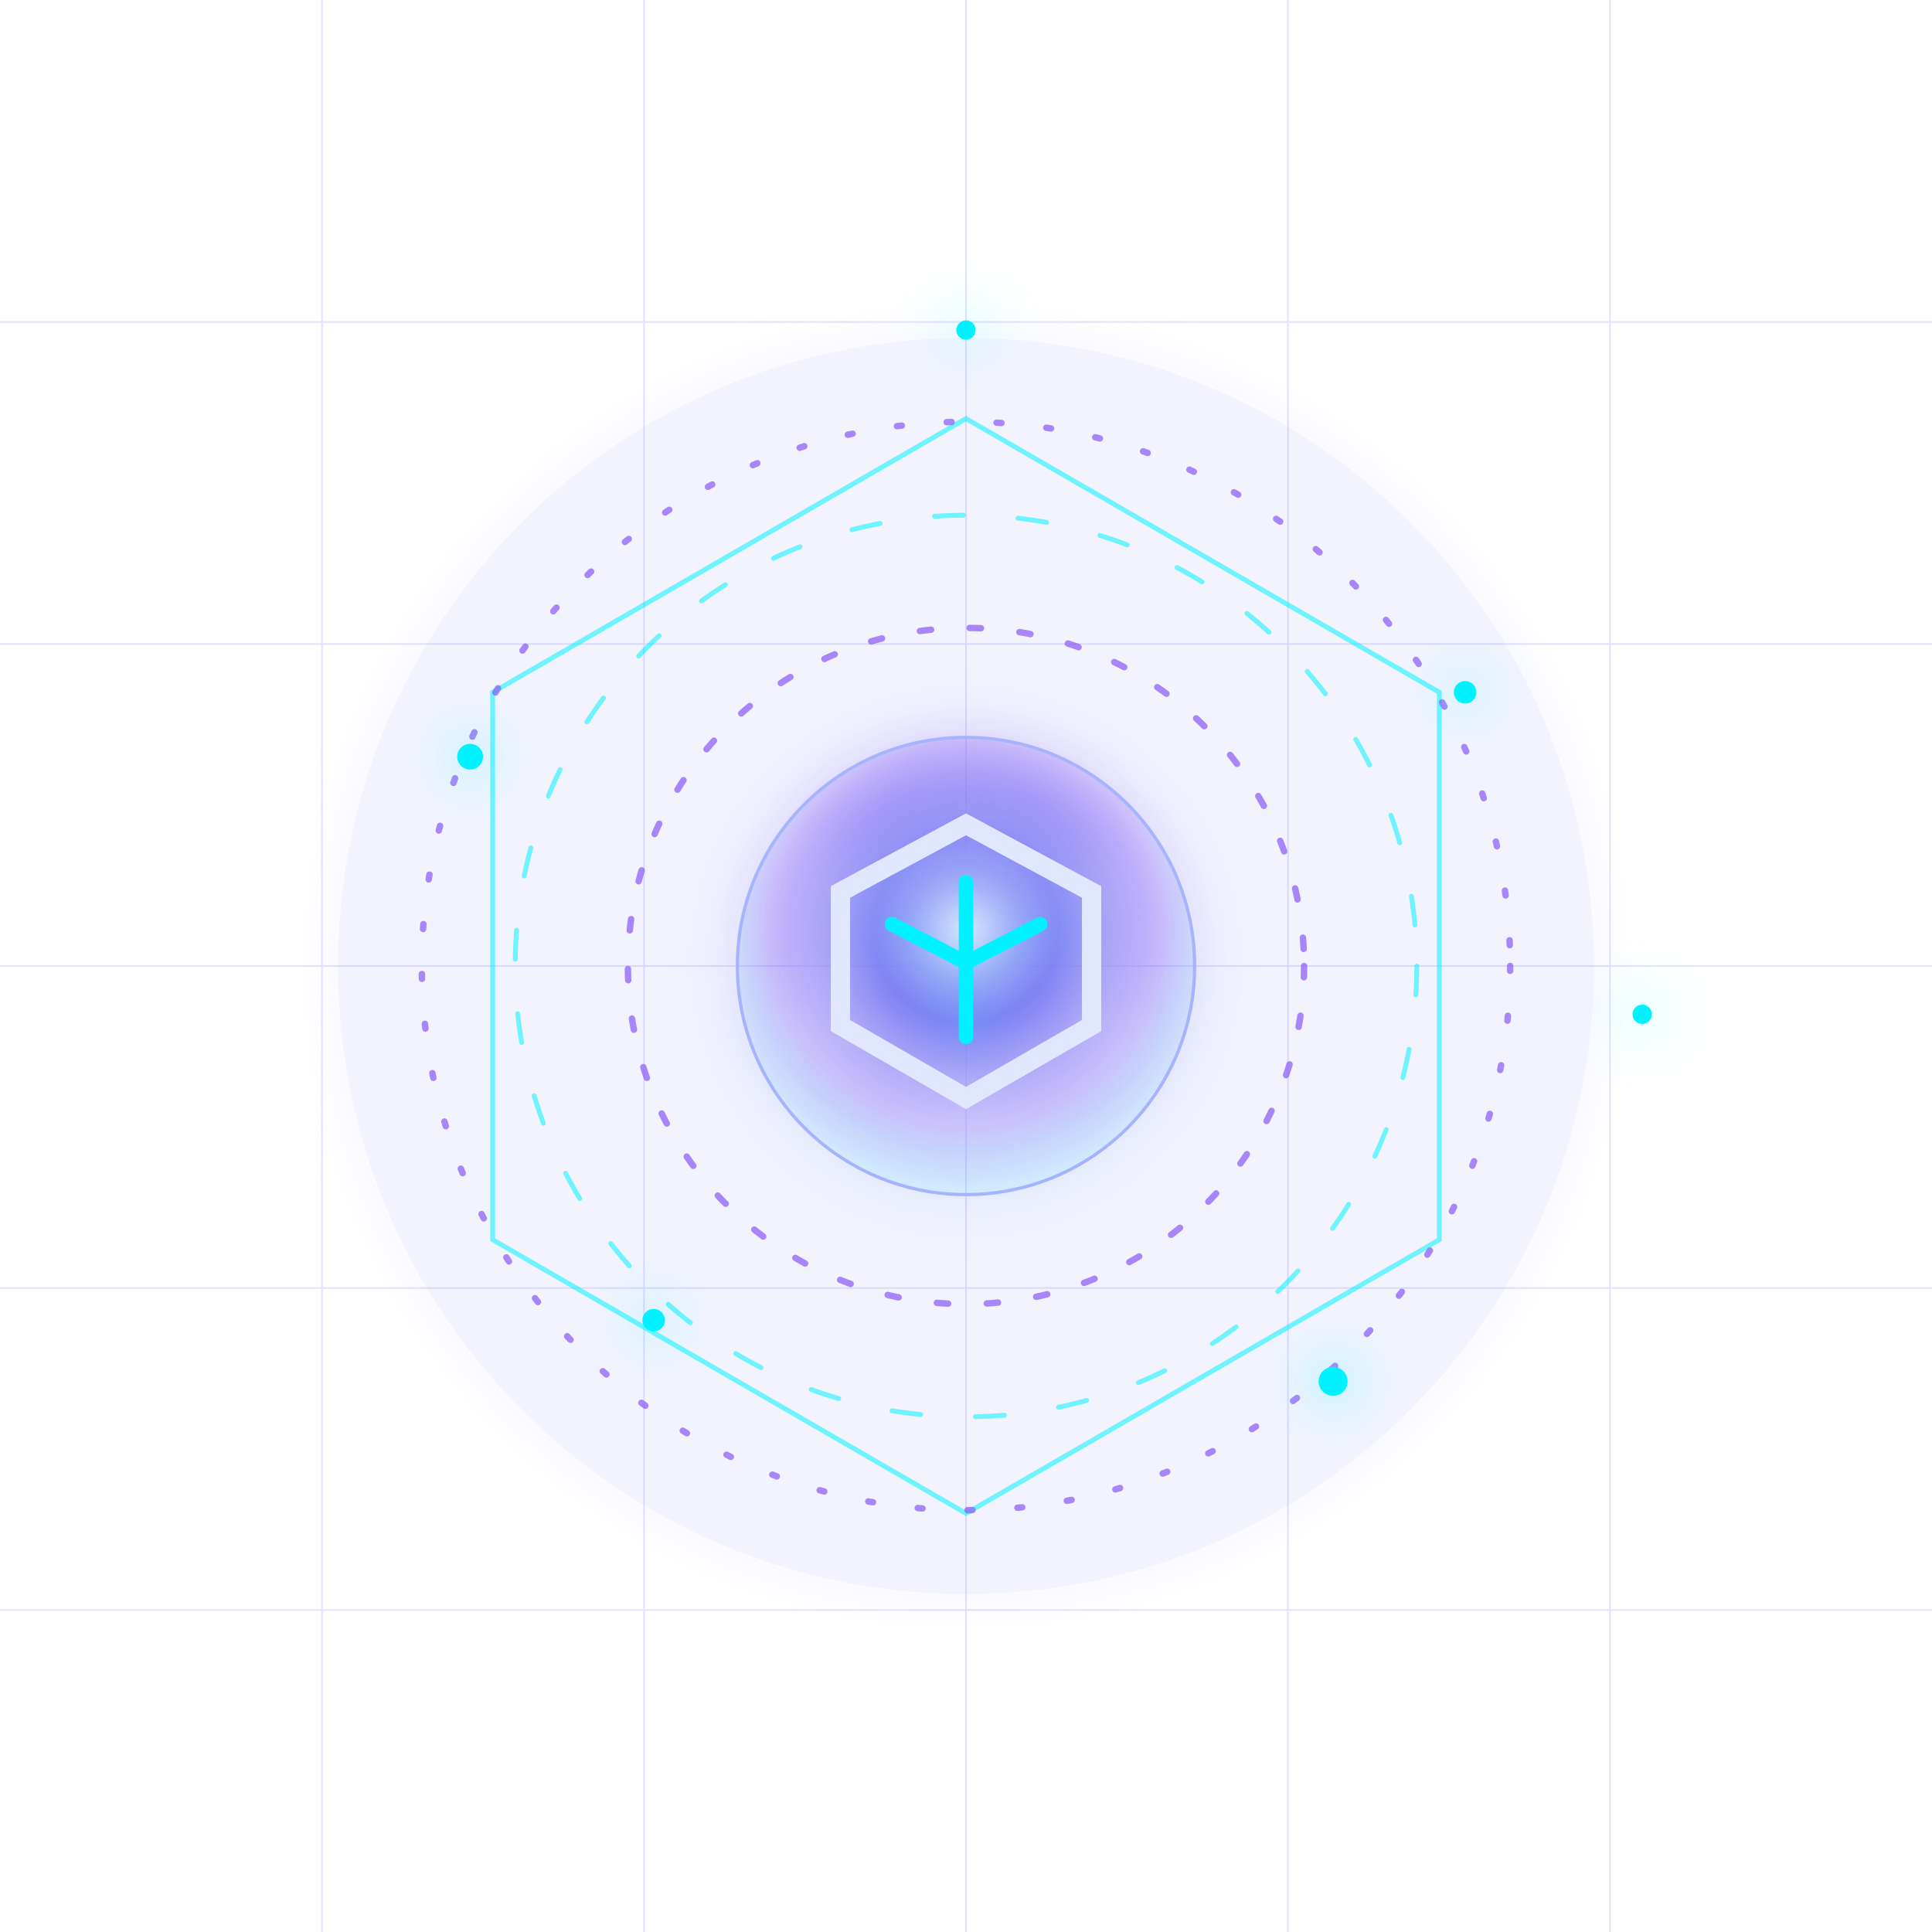
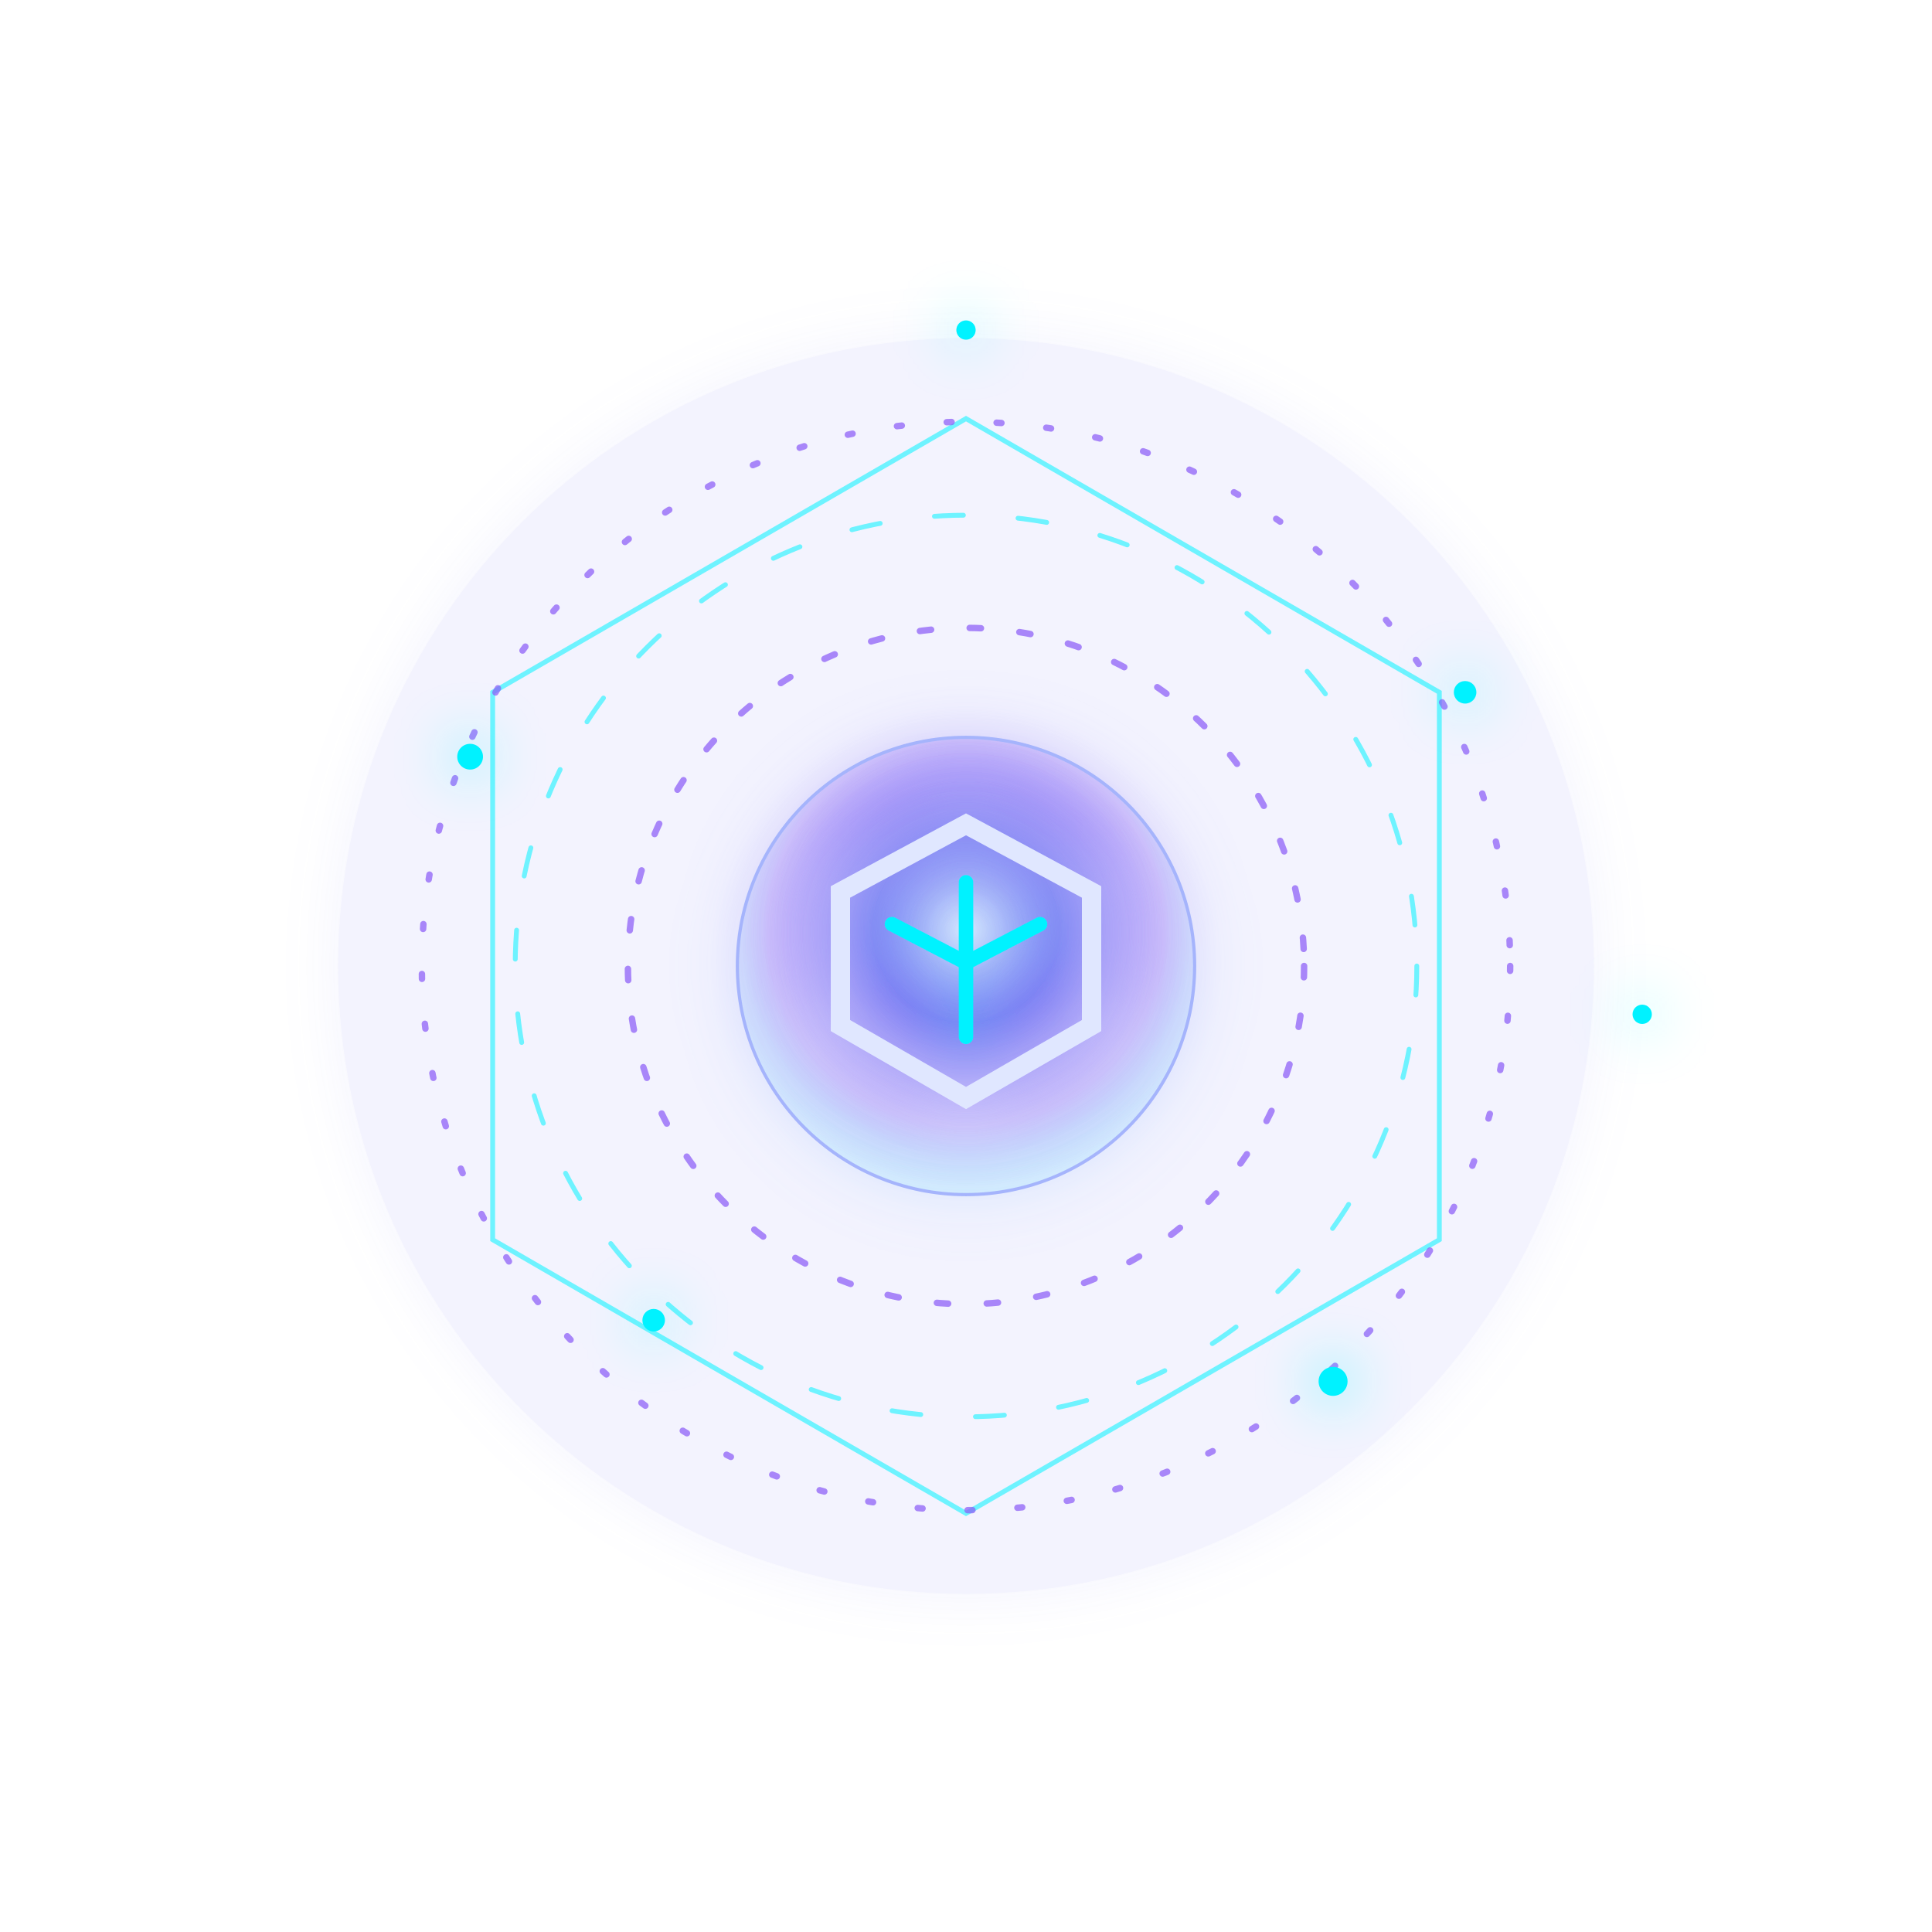
<svg xmlns="http://www.w3.org/2000/svg" viewBox="0 0 1200 1200" role="img" aria-labelledby="title desc">
  <style>
    .ring {
      fill: none;
      stroke-linecap: round;
      transform-origin: 600px 600px;
      animation: spin 24s linear infinite;
    }
    .ring.alt { animation-duration: 34s; animation-direction: reverse; }
    .spark {
      transform-origin: center;
      animation: spark 2.8s ease-in-out infinite;
    }
    .spark:nth-child(2n) { animation-delay: .7s; }
    .core { animation: breathe 4.8s ease-in-out infinite; transform-origin: 600px 600px; }
    @keyframes spin { to { transform: rotate(360deg); } }
    @keyframes spark {
      0%, 100% { opacity: .25; transform: scale(.88); }
      50% { opacity: 1; transform: scale(1.14); }
    }
    @keyframes breathe {
      0%, 100% { transform: scale(1); opacity: .92; }
      50% { transform: scale(1.04); opacity: 1; }
    }
    @media (prefers-reduced-motion: reduce) {
      .ring, .spark, .core { animation: none; }
    }
  </style>
  <defs>
    <radialGradient id="bg" cx="50%" cy="45%" r="65%">
      <stop offset="0%" stop-color="#15162a" />
      <stop offset="60%" stop-color="#080811" />
      <stop offset="100%" stop-color="#050508" />
    </radialGradient>
    <radialGradient id="orb" cx="50%" cy="42%" r="60%">
      <stop offset="0%" stop-color="#dbeafe" stop-opacity=".9" />
      <stop offset="34%" stop-color="#6366f1" stop-opacity=".62" />
      <stop offset="72%" stop-color="#8b5cf6" stop-opacity=".22" />
      <stop offset="100%" stop-color="#00f2ff" stop-opacity=".08" />
    </radialGradient>
    <filter id="glow" x="-50%" y="-50%" width="200%" height="200%">
      <feGaussianBlur stdDeviation="18" result="blur" />
      <feMerge>
        <feMergeNode in="blur" />
        <feMergeNode in="SourceGraphic" />
      </feMerge>
    </filter>
  </defs>
  <rect width="1200" height="1200" fill="none" />
-   <g opacity=".18" stroke="#6366f1">
-     <path d="M0 200H1200M0 400H1200M0 600H1200M0 800H1200M0 1000H1200" />
-     <path d="M200 0V1200M400 0V1200M600 0V1200M800 0V1200M1000 0V1200" />
-   </g>
  <circle cx="600" cy="600" r="390" fill="#6366f1" opacity=".08" filter="url(#glow)" />
  <g class="ring" stroke="#00f2ff" stroke-width="3" opacity=".55">
    <circle cx="600" cy="600" r="280" stroke-dasharray="18 34" />
    <path d="M600 260L894 430V770L600 940L306 770V430Z" />
  </g>
  <g class="ring alt" stroke="#8b5cf6" stroke-width="4" opacity=".72">
    <circle cx="600" cy="600" r="210" stroke-dasharray="7 24" />
    <circle cx="600" cy="600" r="338" stroke-dasharray="3 28" />
  </g>
  <g class="core" filter="url(#glow)">
    <circle cx="600" cy="600" r="142" fill="url(#orb)" stroke="#a5b4fc" stroke-width="2" />
    <path d="M600 512l78 42v83l-78 45l-78-45v-83z" fill="none" stroke="#e0e7ff" stroke-width="12" />
    <path d="M600 548v96M554 574l46 24l46-24" fill="none" stroke="#00f2ff" stroke-width="9" stroke-linecap="round" />
  </g>
  <g fill="#00f2ff" filter="url(#glow)">
    <circle class="spark" cx="292" cy="470" r="8" />
    <circle class="spark" cx="910" cy="430" r="7" />
    <circle class="spark" cx="828" cy="858" r="9" />
    <circle class="spark" cx="406" cy="820" r="7" />
    <circle class="spark" cx="600" cy="205" r="6" />
    <circle class="spark" cx="1020" cy="630" r="6" />
  </g>
</svg>
